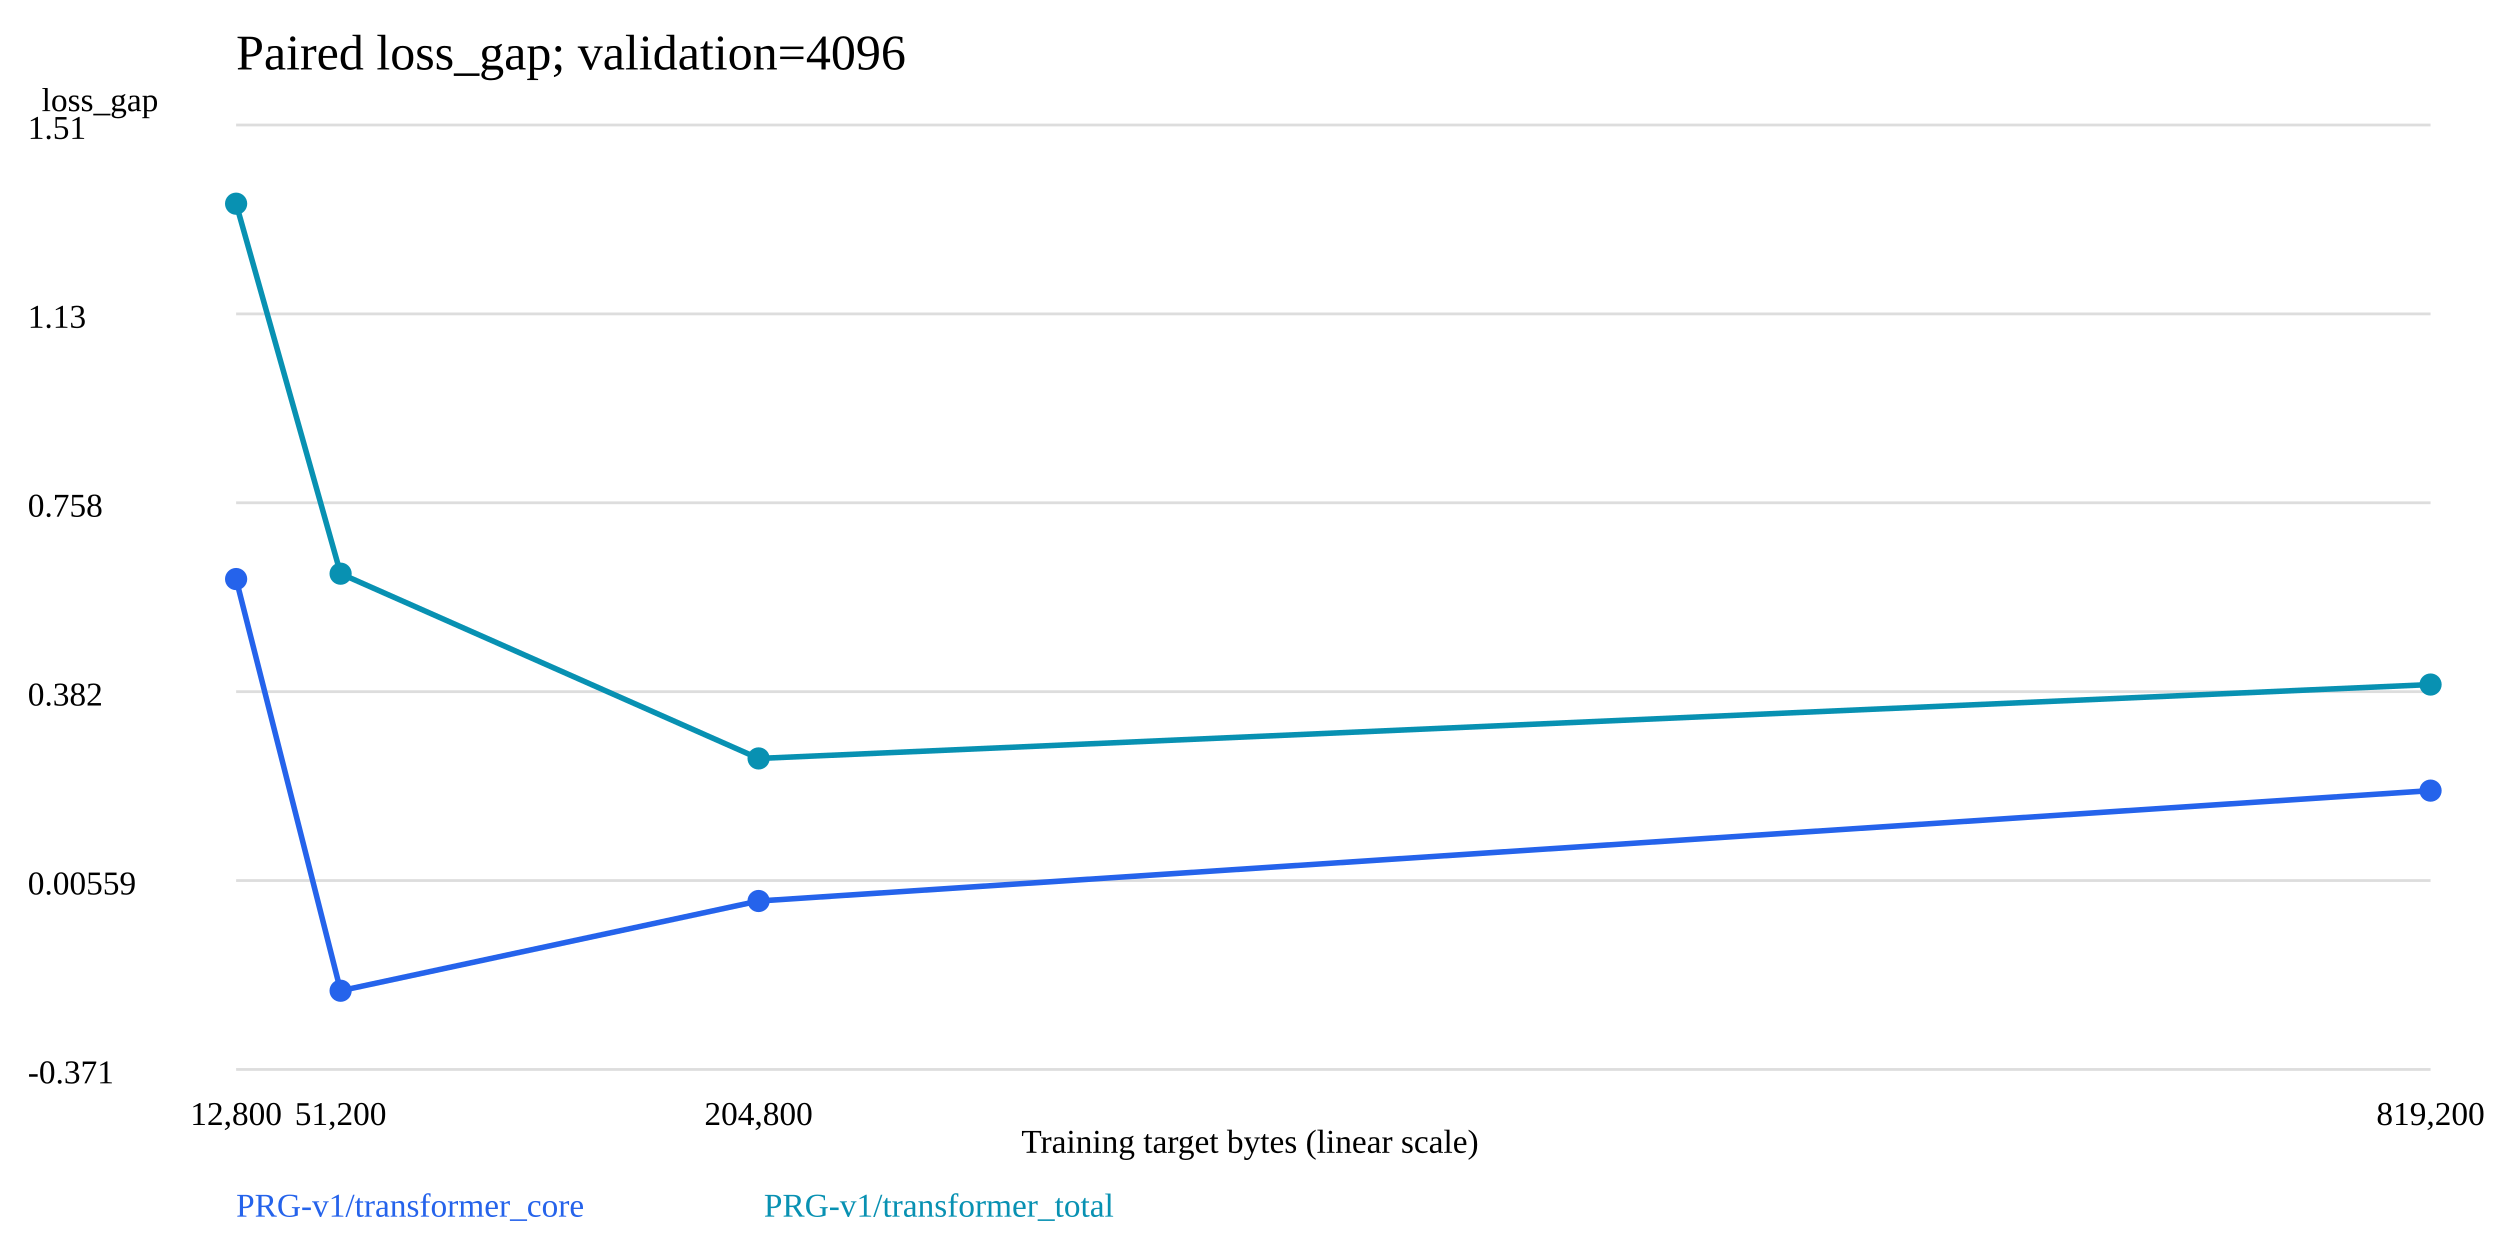
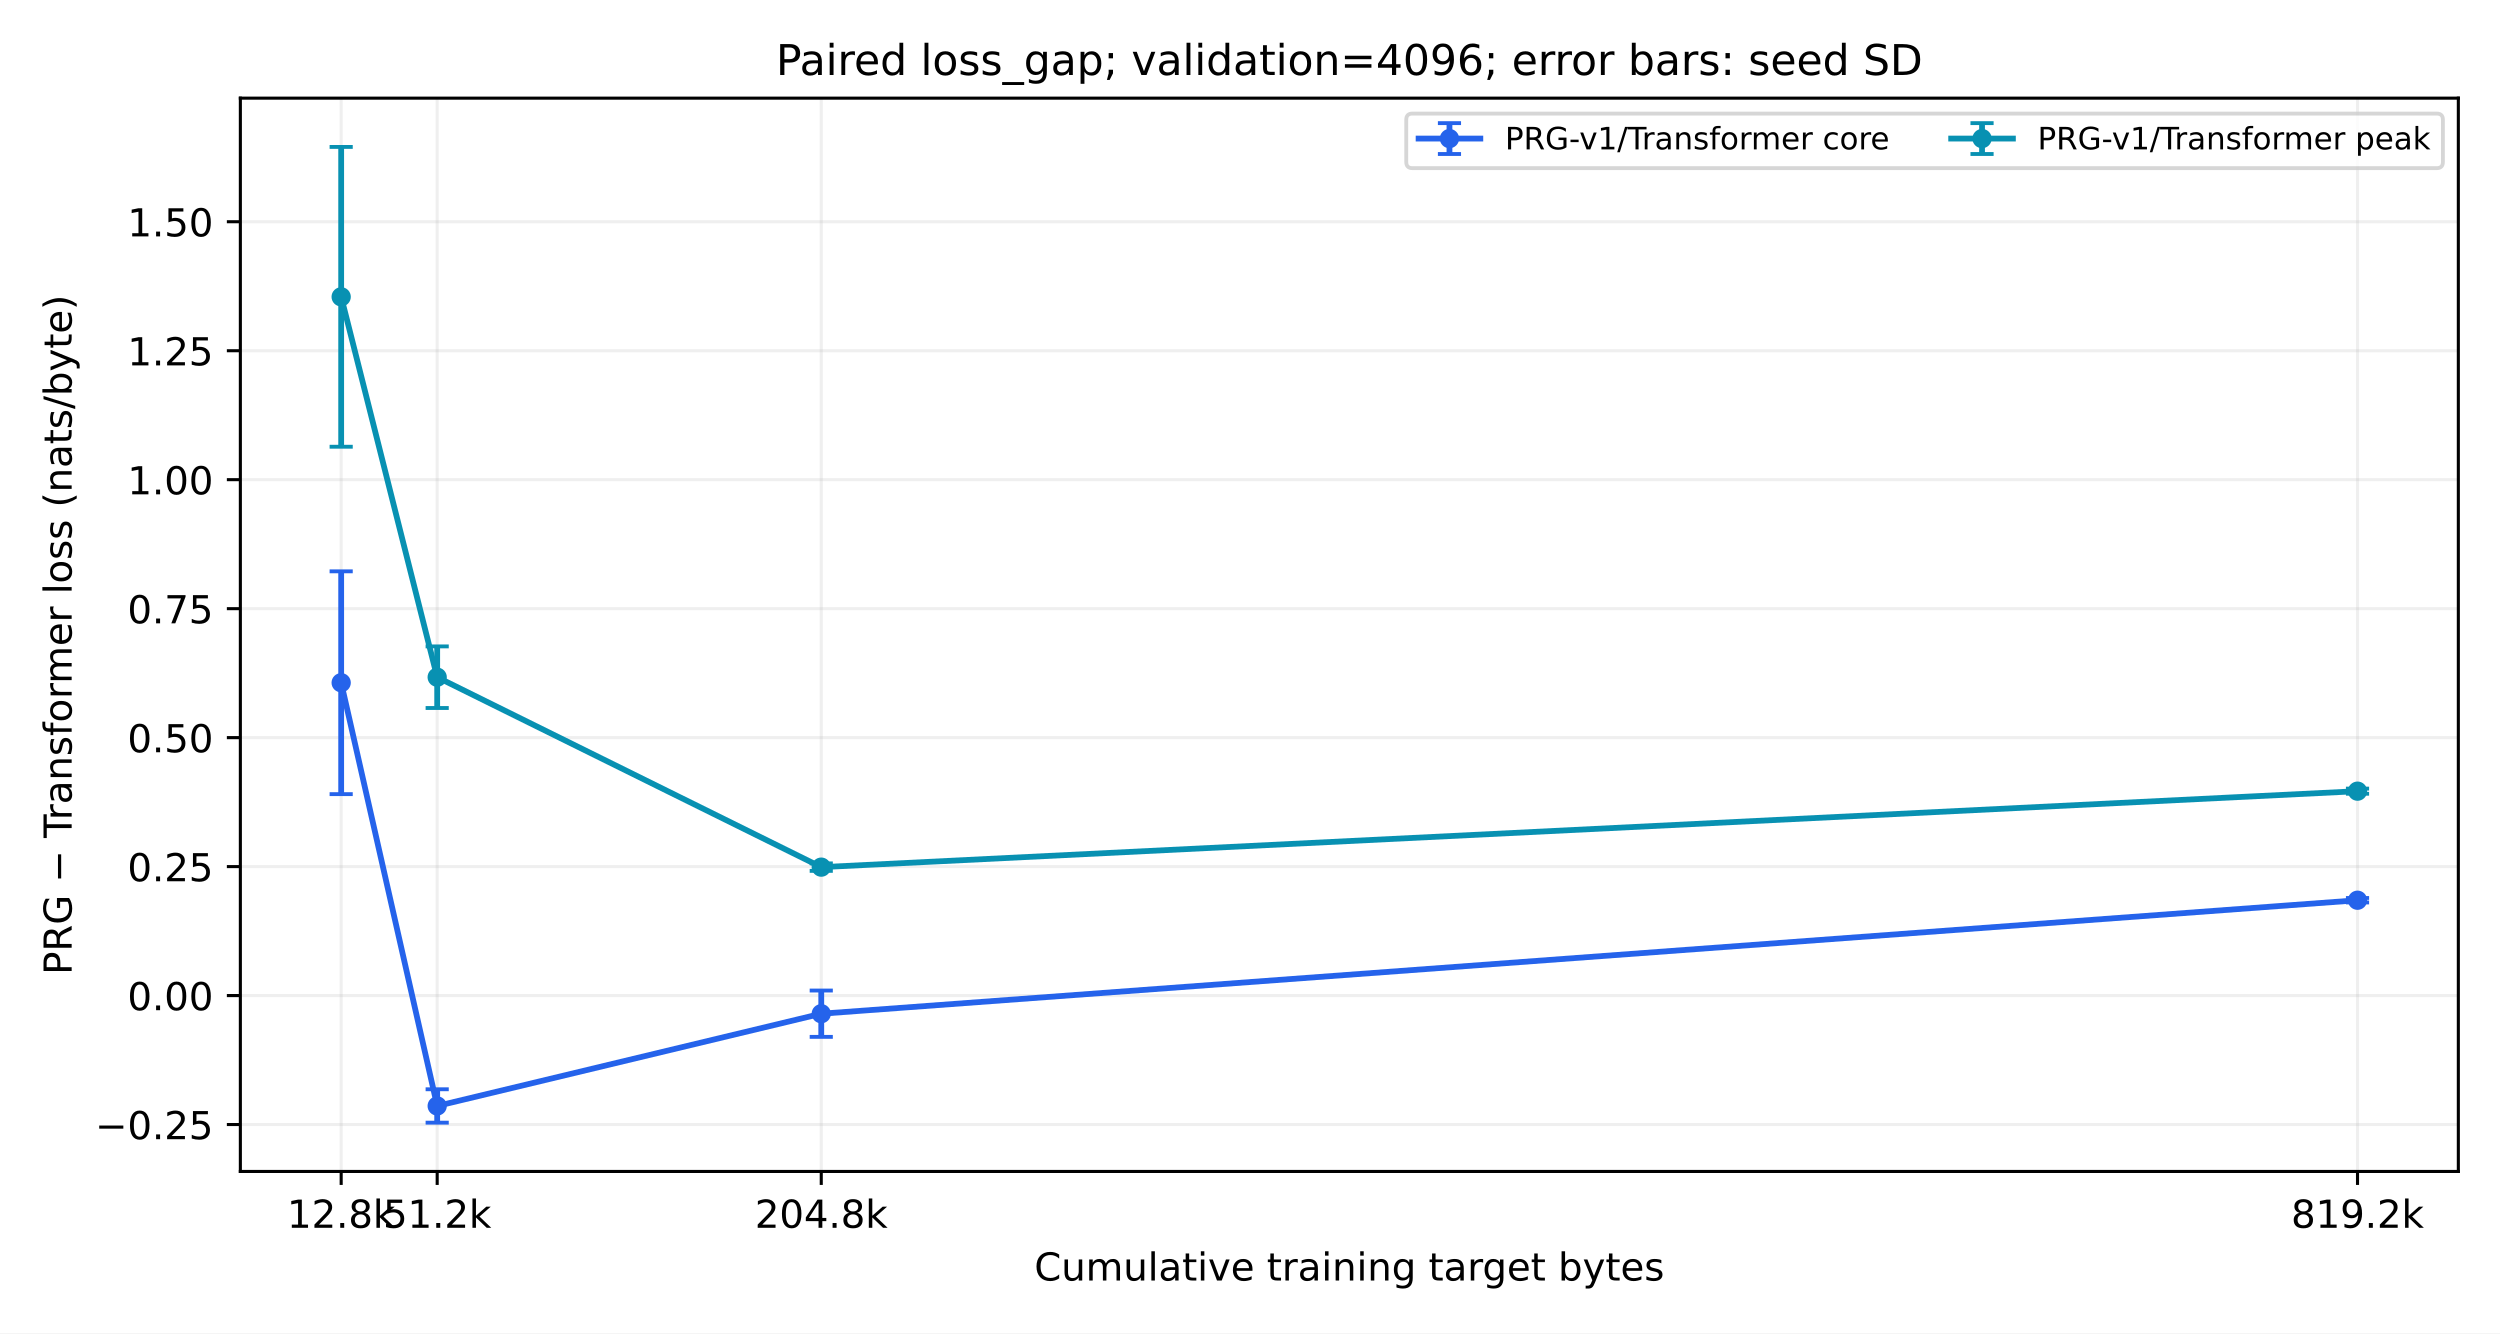
- <svg xmlns="http://www.w3.org/2000/svg" width="900" height="450" viewBox="0 0 900 450">
-   <rect width="100%" height="100%" fill="white" />
-   <text x="85" y="25" font-size="18">Paired loss_gap; validation=4096</text>
-   <line x1="85" x2="875" y1="385.0" y2="385.0" stroke="#ddd" />
-   <text x="10" y="390.0" font-size="12">-0.371</text>
-   <line x1="85" x2="875" y1="317.0" y2="317.0" stroke="#ddd" />
-   <text x="10" y="322.0" font-size="12">0.00559</text>
-   <line x1="85" x2="875" y1="249.0" y2="249.0" stroke="#ddd" />
-   <text x="10" y="254.0" font-size="12">0.382</text>
-   <line x1="85" x2="875" y1="181.0" y2="181.0" stroke="#ddd" />
-   <text x="10" y="186.0" font-size="12">0.758</text>
-   <line x1="85" x2="875" y1="113.0" y2="113.0" stroke="#ddd" />
-   <text x="10" y="118.0" font-size="12">1.13</text>
-   <line x1="85" x2="875" y1="45.0" y2="45.0" stroke="#ddd" />
-   <text x="10" y="50.0" font-size="12">1.51</text>
-   <text x="85.0" y="405" text-anchor="middle" font-size="12">12,800</text>
-   <text x="122.619" y="405" text-anchor="middle" font-size="12">51,200</text>
-   <text x="273.095" y="405" text-anchor="middle" font-size="12">204,800</text>
-   <text x="875.0" y="405" text-anchor="middle" font-size="12">819,200</text>
-   <polyline points="85.00,208.46 122.62,356.67 273.10,324.36 875.00,284.62" fill="none" stroke="#2563eb" stroke-width="2" />
-   <circle cx="85.0" cy="208.461" r="4" fill="#2563eb" />
-   <circle cx="122.619" cy="356.667" r="4" fill="#2563eb" />
-   <circle cx="273.095" cy="324.36" r="4" fill="#2563eb" />
-   <circle cx="875.0" cy="284.625" r="4" fill="#2563eb" />
-   <text x="85" y="438" fill="#2563eb" font-size="12">PRG-v1/transformer_core</text>
-   <polyline points="85.00,73.33 122.62,206.53 273.10,273.04 875.00,246.44" fill="none" stroke="#0891b2" stroke-width="2" />
-   <circle cx="85.0" cy="73.333" r="4" fill="#0891b2" />
-   <circle cx="122.619" cy="206.526" r="4" fill="#0891b2" />
-   <circle cx="273.095" cy="273.038" r="4" fill="#0891b2" />
-   <circle cx="875.0" cy="246.436" r="4" fill="#0891b2" />
-   <text x="275" y="438" fill="#0891b2" font-size="12">PRG-v1/transformer_total</text>
-   <text x="450" y="415" text-anchor="middle" font-size="12">Training target bytes (linear scale)</text>
-   <text x="15" y="40" font-size="12">loss_gap</text>
+ <svg xmlns="http://www.w3.org/2000/svg" xmlns:xlink="http://www.w3.org/1999/xlink" width="648pt" height="345.6pt" viewBox="0 0 648 345.6" version="1.1">
+   <defs>
+     <style type="text/css">*{stroke-linejoin: round; stroke-linecap: butt}</style>
+   </defs>
+   <g id="figure_1">
+     <g id="patch_1">
+       <path d="M 0 345.6 L 648 345.6 L 648 0 L 0 0 z " style="fill: #ffffff" />
+     </g>
+     <g id="axes_1">
+       <g id="patch_2">
+         <path d="M 62.3 303.64 L 637.2 303.64 L 637.2 25.44 L 62.3 25.44 z " style="fill: #ffffff" />
+       </g>
+       <g id="matplotlib.axis_1">
+         <g id="xtick_1">
+           <g id="line2d_1">
+             <path d="M 88.432 303.64 L 88.432 25.44 " clip-path="url(#pd8d106bb37)" style="fill: none; stroke: #b0b0b0; stroke-opacity: 0.2; stroke-width: 0.8; stroke-linecap: square" />
+           </g>
+           <g id="line2d_2">
+             <defs>
+               <path id="m1986280dcb" d="M 0 0 L 0 3.5 " style="stroke: #000000; stroke-width: 0.8" />
+             </defs>
+             <g>
+               <use xlink:href="#m1986280dcb" x="88.432" y="303.64" style="stroke: #000000; stroke-width: 0.8" />
+             </g>
+           </g>
+           <g id="text_1">
+             <text style="font-size: 10px; font-family: 'DejaVu Sans', 'Bitstream Vera Sans', 'Computer Modern Sans Serif', 'Lucida Grande', 'Verdana', 'Geneva', 'Lucid', 'Arial', 'Helvetica', 'Avant Garde', sans-serif; text-anchor: middle" x="88.432" y="318.238" transform="rotate(-0 88.43182 318.2384)">12.8k</text>
+           </g>
+         </g>
+         <g id="xtick_2">
+           <g id="line2d_3">
+             <path d="M 113.319 303.64 L 113.319 25.44 " clip-path="url(#pd8d106bb37)" style="fill: none; stroke: #b0b0b0; stroke-opacity: 0.2; stroke-width: 0.8; stroke-linecap: square" />
+           </g>
+           <g id="line2d_4">
+             <g>
+               <use xlink:href="#m1986280dcb" x="113.319" y="303.64" style="stroke: #000000; stroke-width: 0.8" />
+             </g>
+           </g>
+           <g id="text_2">
+             <text style="font-size: 10px; font-family: 'DejaVu Sans', 'Bitstream Vera Sans', 'Computer Modern Sans Serif', 'Lucida Grande', 'Verdana', 'Geneva', 'Lucid', 'Arial', 'Helvetica', 'Avant Garde', sans-serif; text-anchor: middle" x="113.319" y="318.238" transform="rotate(-0 113.3193 318.2384)">51.2k</text>
+           </g>
+         </g>
+         <g id="xtick_3">
+           <g id="line2d_5">
+             <path d="M 212.869 303.64 L 212.869 25.44 " clip-path="url(#pd8d106bb37)" style="fill: none; stroke: #b0b0b0; stroke-opacity: 0.2; stroke-width: 0.8; stroke-linecap: square" />
+           </g>
+           <g id="line2d_6">
+             <g>
+               <use xlink:href="#m1986280dcb" x="212.869" y="303.64" style="stroke: #000000; stroke-width: 0.8" />
+             </g>
+           </g>
+           <g id="text_3">
+             <text style="font-size: 10px; font-family: 'DejaVu Sans', 'Bitstream Vera Sans', 'Computer Modern Sans Serif', 'Lucida Grande', 'Verdana', 'Geneva', 'Lucid', 'Arial', 'Helvetica', 'Avant Garde', sans-serif; text-anchor: middle" x="212.869" y="318.238" transform="rotate(-0 212.869 318.2384)">204.8k</text>
+           </g>
+         </g>
+         <g id="xtick_4">
+           <g id="line2d_7">
+             <path d="M 611.068 303.64 L 611.068 25.44 " clip-path="url(#pd8d106bb37)" style="fill: none; stroke: #b0b0b0; stroke-opacity: 0.2; stroke-width: 0.8; stroke-linecap: square" />
+           </g>
+           <g id="line2d_8">
+             <g>
+               <use xlink:href="#m1986280dcb" x="611.068" y="303.64" style="stroke: #000000; stroke-width: 0.8" />
+             </g>
+           </g>
+           <g id="text_4">
+             <text style="font-size: 10px; font-family: 'DejaVu Sans', 'Bitstream Vera Sans', 'Computer Modern Sans Serif', 'Lucida Grande', 'Verdana', 'Geneva', 'Lucid', 'Arial', 'Helvetica', 'Avant Garde', sans-serif; text-anchor: middle" x="611.068" y="318.238" transform="rotate(-0 611.0682 318.2384)">819.2k</text>
+           </g>
+         </g>
+         <g id="text_5">
+           <text style="font-size: 10px; font-family: 'DejaVu Sans', 'Bitstream Vera Sans', 'Computer Modern Sans Serif', 'Lucida Grande', 'Verdana', 'Geneva', 'Lucid', 'Arial', 'Helvetica', 'Avant Garde', sans-serif; text-anchor: middle" x="349.75" y="331.917" transform="rotate(-0 349.75 331.9166)">Cumulative training target bytes</text>
+         </g>
+       </g>
+       <g id="matplotlib.axis_2">
+         <g id="ytick_1">
+           <g id="line2d_9">
+             <path d="M 62.3 291.48 L 637.2 291.48 " clip-path="url(#pd8d106bb37)" style="fill: none; stroke: #b0b0b0; stroke-opacity: 0.2; stroke-width: 0.8; stroke-linecap: square" />
+           </g>
+           <g id="line2d_10">
+             <defs>
+               <path id="mdb5ca805af" d="M 0 0 L -3.5 0 " style="stroke: #000000; stroke-width: 0.8" />
+             </defs>
+             <g>
+               <use xlink:href="#mdb5ca805af" x="62.3" y="291.48" style="stroke: #000000; stroke-width: 0.8" />
+             </g>
+           </g>
+           <g id="text_6">
+             <text style="font-size: 10px; font-family: 'DejaVu Sans', 'Bitstream Vera Sans', 'Computer Modern Sans Serif', 'Lucida Grande', 'Verdana', 'Geneva', 'Lucid', 'Arial', 'Helvetica', 'Avant Garde', sans-serif; text-anchor: end" x="55.3" y="295.279" transform="rotate(-0 55.3 295.2794)">−0.25</text>
+           </g>
+         </g>
+         <g id="ytick_2">
+           <g id="line2d_11">
+             <path d="M 62.3 258.051 L 637.2 258.051 " clip-path="url(#pd8d106bb37)" style="fill: none; stroke: #b0b0b0; stroke-opacity: 0.2; stroke-width: 0.8; stroke-linecap: square" />
+           </g>
+           <g id="line2d_12">
+             <g>
+               <use xlink:href="#mdb5ca805af" x="62.3" y="258.051" style="stroke: #000000; stroke-width: 0.8" />
+             </g>
+           </g>
+           <g id="text_7">
+             <text style="font-size: 10px; font-family: 'DejaVu Sans', 'Bitstream Vera Sans', 'Computer Modern Sans Serif', 'Lucida Grande', 'Verdana', 'Geneva', 'Lucid', 'Arial', 'Helvetica', 'Avant Garde', sans-serif; text-anchor: end" x="55.3" y="261.85" transform="rotate(-0 55.3 261.8503)">0.00</text>
+           </g>
+         </g>
+         <g id="ytick_3">
+           <g id="line2d_13">
+             <path d="M 62.3 224.622 L 637.2 224.622 " clip-path="url(#pd8d106bb37)" style="fill: none; stroke: #b0b0b0; stroke-opacity: 0.2; stroke-width: 0.8; stroke-linecap: square" />
+           </g>
+           <g id="line2d_14">
+             <g>
+               <use xlink:href="#mdb5ca805af" x="62.3" y="224.622" style="stroke: #000000; stroke-width: 0.8" />
+             </g>
+           </g>
+           <g id="text_8">
+             <text style="font-size: 10px; font-family: 'DejaVu Sans', 'Bitstream Vera Sans', 'Computer Modern Sans Serif', 'Lucida Grande', 'Verdana', 'Geneva', 'Lucid', 'Arial', 'Helvetica', 'Avant Garde', sans-serif; text-anchor: end" x="55.3" y="228.421" transform="rotate(-0 55.3 228.4212)">0.25</text>
+           </g>
+         </g>
+         <g id="ytick_4">
+           <g id="line2d_15">
+             <path d="M 62.3 191.193 L 637.2 191.193 " clip-path="url(#pd8d106bb37)" style="fill: none; stroke: #b0b0b0; stroke-opacity: 0.2; stroke-width: 0.8; stroke-linecap: square" />
+           </g>
+           <g id="line2d_16">
+             <g>
+               <use xlink:href="#mdb5ca805af" x="62.3" y="191.193" style="stroke: #000000; stroke-width: 0.8" />
+             </g>
+           </g>
+           <g id="text_9">
+             <text style="font-size: 10px; font-family: 'DejaVu Sans', 'Bitstream Vera Sans', 'Computer Modern Sans Serif', 'Lucida Grande', 'Verdana', 'Geneva', 'Lucid', 'Arial', 'Helvetica', 'Avant Garde', sans-serif; text-anchor: end" x="55.3" y="194.992" transform="rotate(-0 55.3 194.9921)">0.50</text>
+           </g>
+         </g>
+         <g id="ytick_5">
+           <g id="line2d_17">
+             <path d="M 62.3 157.764 L 637.2 157.764 " clip-path="url(#pd8d106bb37)" style="fill: none; stroke: #b0b0b0; stroke-opacity: 0.2; stroke-width: 0.8; stroke-linecap: square" />
+           </g>
+           <g id="line2d_18">
+             <g>
+               <use xlink:href="#mdb5ca805af" x="62.3" y="157.764" style="stroke: #000000; stroke-width: 0.8" />
+             </g>
+           </g>
+           <g id="text_10">
+             <text style="font-size: 10px; font-family: 'DejaVu Sans', 'Bitstream Vera Sans', 'Computer Modern Sans Serif', 'Lucida Grande', 'Verdana', 'Geneva', 'Lucid', 'Arial', 'Helvetica', 'Avant Garde', sans-serif; text-anchor: end" x="55.3" y="161.563" transform="rotate(-0 55.3 161.563)">0.75</text>
+           </g>
+         </g>
+         <g id="ytick_6">
+           <g id="line2d_19">
+             <path d="M 62.3 124.335 L 637.2 124.335 " clip-path="url(#pd8d106bb37)" style="fill: none; stroke: #b0b0b0; stroke-opacity: 0.2; stroke-width: 0.8; stroke-linecap: square" />
+           </g>
+           <g id="line2d_20">
+             <g>
+               <use xlink:href="#mdb5ca805af" x="62.3" y="124.335" style="stroke: #000000; stroke-width: 0.8" />
+             </g>
+           </g>
+           <g id="text_11">
+             <text style="font-size: 10px; font-family: 'DejaVu Sans', 'Bitstream Vera Sans', 'Computer Modern Sans Serif', 'Lucida Grande', 'Verdana', 'Geneva', 'Lucid', 'Arial', 'Helvetica', 'Avant Garde', sans-serif; text-anchor: end" x="55.3" y="128.134" transform="rotate(-0 55.3 128.1339)">1.00</text>
+           </g>
+         </g>
+         <g id="ytick_7">
+           <g id="line2d_21">
+             <path d="M 62.3 90.906 L 637.2 90.906 " clip-path="url(#pd8d106bb37)" style="fill: none; stroke: #b0b0b0; stroke-opacity: 0.2; stroke-width: 0.8; stroke-linecap: square" />
+           </g>
+           <g id="line2d_22">
+             <g>
+               <use xlink:href="#mdb5ca805af" x="62.3" y="90.906" style="stroke: #000000; stroke-width: 0.8" />
+             </g>
+           </g>
+           <g id="text_12">
+             <text style="font-size: 10px; font-family: 'DejaVu Sans', 'Bitstream Vera Sans', 'Computer Modern Sans Serif', 'Lucida Grande', 'Verdana', 'Geneva', 'Lucid', 'Arial', 'Helvetica', 'Avant Garde', sans-serif; text-anchor: end" x="55.3" y="94.705" transform="rotate(-0 55.3 94.70485)">1.25</text>
+           </g>
+         </g>
+         <g id="ytick_8">
+           <g id="line2d_23">
+             <path d="M 62.3 57.477 L 637.2 57.477 " clip-path="url(#pd8d106bb37)" style="fill: none; stroke: #b0b0b0; stroke-opacity: 0.2; stroke-width: 0.8; stroke-linecap: square" />
+           </g>
+           <g id="line2d_24">
+             <g>
+               <use xlink:href="#mdb5ca805af" x="62.3" y="57.477" style="stroke: #000000; stroke-width: 0.8" />
+             </g>
+           </g>
+           <g id="text_13">
+             <text style="font-size: 10px; font-family: 'DejaVu Sans', 'Bitstream Vera Sans', 'Computer Modern Sans Serif', 'Lucida Grande', 'Verdana', 'Geneva', 'Lucid', 'Arial', 'Helvetica', 'Avant Garde', sans-serif; text-anchor: end" x="55.3" y="61.276" transform="rotate(-0 55.3 61.27575)">1.50</text>
+           </g>
+         </g>
+         <g id="text_14">
+           <text style="font-size: 10px; font-family: 'DejaVu Sans', 'Bitstream Vera Sans', 'Computer Modern Sans Serif', 'Lucida Grande', 'Verdana', 'Geneva', 'Lucid', 'Arial', 'Helvetica', 'Avant Garde', sans-serif; text-anchor: middle" x="18.575" y="164.54" transform="rotate(-90 18.575 164.54)">PRG − Transformer loss (nats/byte)</text>
+         </g>
+       </g>
+       <g id="LineCollection_1">
+         <path d="M 88.432 205.835 L 88.432 148.09 " clip-path="url(#pd8d106bb37)" style="fill: none; stroke: #2563eb; stroke-width: 1.5" />
+         <path d="M 113.319 290.995 L 113.319 282.337 " clip-path="url(#pd8d106bb37)" style="fill: none; stroke: #2563eb; stroke-width: 1.5" />
+         <path d="M 212.869 268.761 L 212.869 256.744 " clip-path="url(#pd8d106bb37)" style="fill: none; stroke: #2563eb; stroke-width: 1.5" />
+         <path d="M 611.068 233.926 L 611.068 232.753 " clip-path="url(#pd8d106bb37)" style="fill: none; stroke: #2563eb; stroke-width: 1.5" />
+       </g>
+       <g id="line2d_25">
+         <defs>
+           <path id="m1d0e846e0e" d="M 3 0 L -3 -0 " style="stroke: #2563eb" />
+         </defs>
+         <g clip-path="url(#pd8d106bb37)">
+           <use xlink:href="#m1d0e846e0e" x="88.432" y="205.835" style="fill: #2563eb; stroke: #2563eb" />
+           <use xlink:href="#m1d0e846e0e" x="113.319" y="290.995" style="fill: #2563eb; stroke: #2563eb" />
+           <use xlink:href="#m1d0e846e0e" x="212.869" y="268.761" style="fill: #2563eb; stroke: #2563eb" />
+           <use xlink:href="#m1d0e846e0e" x="611.068" y="233.926" style="fill: #2563eb; stroke: #2563eb" />
+         </g>
+       </g>
+       <g id="line2d_26">
+         <g clip-path="url(#pd8d106bb37)">
+           <use xlink:href="#m1d0e846e0e" x="88.432" y="148.09" style="fill: #2563eb; stroke: #2563eb" />
+           <use xlink:href="#m1d0e846e0e" x="113.319" y="282.337" style="fill: #2563eb; stroke: #2563eb" />
+           <use xlink:href="#m1d0e846e0e" x="212.869" y="256.744" style="fill: #2563eb; stroke: #2563eb" />
+           <use xlink:href="#m1d0e846e0e" x="611.068" y="232.753" style="fill: #2563eb; stroke: #2563eb" />
+         </g>
+       </g>
+       <g id="LineCollection_2">
+         <path d="M 88.432 115.794 L 88.432 38.085 " clip-path="url(#pd8d106bb37)" style="fill: none; stroke: #0891b2; stroke-width: 1.5" />
+         <path d="M 113.319 183.511 L 113.319 167.55 " clip-path="url(#pd8d106bb37)" style="fill: none; stroke: #0891b2; stroke-width: 1.5" />
+         <path d="M 212.869 225.733 L 212.869 223.793 " clip-path="url(#pd8d106bb37)" style="fill: none; stroke: #0891b2; stroke-width: 1.5" />
+         <path d="M 611.068 205.745 L 611.068 204.398 " clip-path="url(#pd8d106bb37)" style="fill: none; stroke: #0891b2; stroke-width: 1.5" />
+       </g>
+       <g id="line2d_27">
+         <defs>
+           <path id="m05fc8b4bbe" d="M 3 0 L -3 -0 " style="stroke: #0891b2" />
+         </defs>
+         <g clip-path="url(#pd8d106bb37)">
+           <use xlink:href="#m05fc8b4bbe" x="88.432" y="115.794" style="fill: #0891b2; stroke: #0891b2" />
+           <use xlink:href="#m05fc8b4bbe" x="113.319" y="183.511" style="fill: #0891b2; stroke: #0891b2" />
+           <use xlink:href="#m05fc8b4bbe" x="212.869" y="225.733" style="fill: #0891b2; stroke: #0891b2" />
+           <use xlink:href="#m05fc8b4bbe" x="611.068" y="205.745" style="fill: #0891b2; stroke: #0891b2" />
+         </g>
+       </g>
+       <g id="line2d_28">
+         <g clip-path="url(#pd8d106bb37)">
+           <use xlink:href="#m05fc8b4bbe" x="88.432" y="38.085" style="fill: #0891b2; stroke: #0891b2" />
+           <use xlink:href="#m05fc8b4bbe" x="113.319" y="167.55" style="fill: #0891b2; stroke: #0891b2" />
+           <use xlink:href="#m05fc8b4bbe" x="212.869" y="223.793" style="fill: #0891b2; stroke: #0891b2" />
+           <use xlink:href="#m05fc8b4bbe" x="611.068" y="204.398" style="fill: #0891b2; stroke: #0891b2" />
+         </g>
+       </g>
+       <g id="line2d_29">
+         <path d="M 88.432 176.962 L 113.319 286.666 L 212.869 262.752 L 611.068 233.34 " clip-path="url(#pd8d106bb37)" style="fill: none; stroke: #2563eb; stroke-width: 1.5; stroke-linecap: square" />
+         <defs>
+           <path id="mba3e8f5385" d="M 0 2 C 0.53 2 1.039 1.789 1.414 1.414 C 1.789 1.039 2 0.53 2 0 C 2 -0.53 1.789 -1.039 1.414 -1.414 C 1.039 -1.789 0.53 -2 0 -2 C -0.53 -2 -1.039 -1.789 -1.414 -1.414 C -1.789 -1.039 -2 -0.53 -2 0 C -2 0.53 -1.789 1.039 -1.414 1.414 C -1.039 1.789 -0.53 2 0 2 z " style="stroke: #2563eb" />
+         </defs>
+         <g clip-path="url(#pd8d106bb37)">
+           <use xlink:href="#mba3e8f5385" x="88.432" y="176.962" style="fill: #2563eb; stroke: #2563eb" />
+           <use xlink:href="#mba3e8f5385" x="113.319" y="286.666" style="fill: #2563eb; stroke: #2563eb" />
+           <use xlink:href="#mba3e8f5385" x="212.869" y="262.752" style="fill: #2563eb; stroke: #2563eb" />
+           <use xlink:href="#mba3e8f5385" x="611.068" y="233.34" style="fill: #2563eb; stroke: #2563eb" />
+         </g>
+       </g>
+       <g id="line2d_30">
+         <path d="M 88.432 76.94 L 113.319 175.53 L 212.869 224.763 L 611.068 205.072 " clip-path="url(#pd8d106bb37)" style="fill: none; stroke: #0891b2; stroke-width: 1.5; stroke-linecap: square" />
+         <defs>
+           <path id="m99acc8d7de" d="M 0 2 C 0.53 2 1.039 1.789 1.414 1.414 C 1.789 1.039 2 0.53 2 0 C 2 -0.53 1.789 -1.039 1.414 -1.414 C 1.039 -1.789 0.53 -2 0 -2 C -0.53 -2 -1.039 -1.789 -1.414 -1.414 C -1.789 -1.039 -2 -0.53 -2 0 C -2 0.53 -1.789 1.039 -1.414 1.414 C -1.039 1.789 -0.53 2 0 2 z " style="stroke: #0891b2" />
+         </defs>
+         <g clip-path="url(#pd8d106bb37)">
+           <use xlink:href="#m99acc8d7de" x="88.432" y="76.94" style="fill: #0891b2; stroke: #0891b2" />
+           <use xlink:href="#m99acc8d7de" x="113.319" y="175.53" style="fill: #0891b2; stroke: #0891b2" />
+           <use xlink:href="#m99acc8d7de" x="212.869" y="224.763" style="fill: #0891b2; stroke: #0891b2" />
+           <use xlink:href="#m99acc8d7de" x="611.068" y="205.072" style="fill: #0891b2; stroke: #0891b2" />
+         </g>
+       </g>
+       <g id="patch_3">
+         <path d="M 62.3 303.64 L 62.3 25.44 " style="fill: none; stroke: #000000; stroke-width: 0.8; stroke-linejoin: miter; stroke-linecap: square" />
+       </g>
+       <g id="patch_4">
+         <path d="M 637.2 303.64 L 637.2 25.44 " style="fill: none; stroke: #000000; stroke-width: 0.8; stroke-linejoin: miter; stroke-linecap: square" />
+       </g>
+       <g id="patch_5">
+         <path d="M 62.3 303.64 L 637.2 303.64 " style="fill: none; stroke: #000000; stroke-width: 0.8; stroke-linejoin: miter; stroke-linecap: square" />
+       </g>
+       <g id="patch_6">
+         <path d="M 62.3 25.44 L 637.2 25.44 " style="fill: none; stroke: #000000; stroke-width: 0.8; stroke-linejoin: miter; stroke-linecap: square" />
+       </g>
+       <g id="text_15">
+         <text style="font-size: 11px; font-family: 'DejaVu Sans', 'Bitstream Vera Sans', 'Computer Modern Sans Serif', 'Lucida Grande', 'Verdana', 'Geneva', 'Lucid', 'Arial', 'Helvetica', 'Avant Garde', sans-serif; text-anchor: middle" x="349.75" y="19.44" transform="rotate(-0 349.75 19.44)">Paired loss_gap; validation=4096; error bars: seed SD</text>
+       </g>
+       <g id="legend_1">
+         <g id="patch_7">
+           <path d="M 366.101 43.583 L 631.6 43.583 Q 633.2 43.583 633.2 41.983 L 633.2 31.04 Q 633.2 29.44 631.6 29.44 L 366.101 29.44 Q 364.501 29.44 364.501 31.04 L 364.501 41.983 Q 364.501 43.583 366.101 43.583 z " style="fill: #ffffff; opacity: 0.8; stroke: #cccccc; stroke-linejoin: miter" />
+         </g>
+         <g id="LineCollection_3">
+           <path d="M 375.701 39.919 L 375.701 31.919 " style="fill: none; stroke: #2563eb; stroke-width: 1.5" />
+         </g>
+         <g id="line2d_31">
+           <g>
+             <use xlink:href="#m1d0e846e0e" x="375.701" y="39.919" style="fill: #2563eb; stroke: #2563eb" />
+           </g>
+         </g>
+         <g id="line2d_32">
+           <g>
+             <use xlink:href="#m1d0e846e0e" x="375.701" y="31.919" style="fill: #2563eb; stroke: #2563eb" />
+           </g>
+         </g>
+         <g id="line2d_33">
+           <path d="M 367.701 35.919 L 383.701 35.919 " style="fill: none; stroke: #2563eb; stroke-width: 1.5; stroke-linecap: square" />
+         </g>
+         <g id="line2d_34">
+           <g>
+             <use xlink:href="#mba3e8f5385" x="375.701" y="35.919" style="fill: #2563eb; stroke: #2563eb" />
+           </g>
+         </g>
+         <g id="text_16">
+           <text style="font-size: 8px; font-family: 'DejaVu Sans', 'Bitstream Vera Sans', 'Computer Modern Sans Serif', 'Lucida Grande', 'Verdana', 'Geneva', 'Lucid', 'Arial', 'Helvetica', 'Avant Garde', sans-serif; text-anchor: start" x="390.101" y="38.719" transform="rotate(-0 390.1012 38.71875)">PRG-v1/Transformer core</text>
+         </g>
+         <g id="LineCollection_4">
+           <path d="M 513.745 39.919 L 513.745 31.919 " style="fill: none; stroke: #0891b2; stroke-width: 1.5" />
+         </g>
+         <g id="line2d_35">
+           <g>
+             <use xlink:href="#m05fc8b4bbe" x="513.745" y="39.919" style="fill: #0891b2; stroke: #0891b2" />
+           </g>
+         </g>
+         <g id="line2d_36">
+           <g>
+             <use xlink:href="#m05fc8b4bbe" x="513.745" y="31.919" style="fill: #0891b2; stroke: #0891b2" />
+           </g>
+         </g>
+         <g id="line2d_37">
+           <path d="M 505.745 35.919 L 521.745 35.919 " style="fill: none; stroke: #0891b2; stroke-width: 1.5; stroke-linecap: square" />
+         </g>
+         <g id="line2d_38">
+           <g>
+             <use xlink:href="#m99acc8d7de" x="513.745" y="35.919" style="fill: #0891b2; stroke: #0891b2" />
+           </g>
+         </g>
+         <g id="text_17">
+           <text style="font-size: 8px; font-family: 'DejaVu Sans', 'Bitstream Vera Sans', 'Computer Modern Sans Serif', 'Lucida Grande', 'Verdana', 'Geneva', 'Lucid', 'Arial', 'Helvetica', 'Avant Garde', sans-serif; text-anchor: start" x="528.145" y="38.719" transform="rotate(-0 528.145 38.71875)">PRG-v1/Transformer peak</text>
+         </g>
+       </g>
+     </g>
+   </g>
+   <defs>
+     <clipPath id="pd8d106bb37">
+       <rect x="62.3" y="25.44" width="574.9" height="278.2" />
+     </clipPath>
+   </defs>
</svg>
